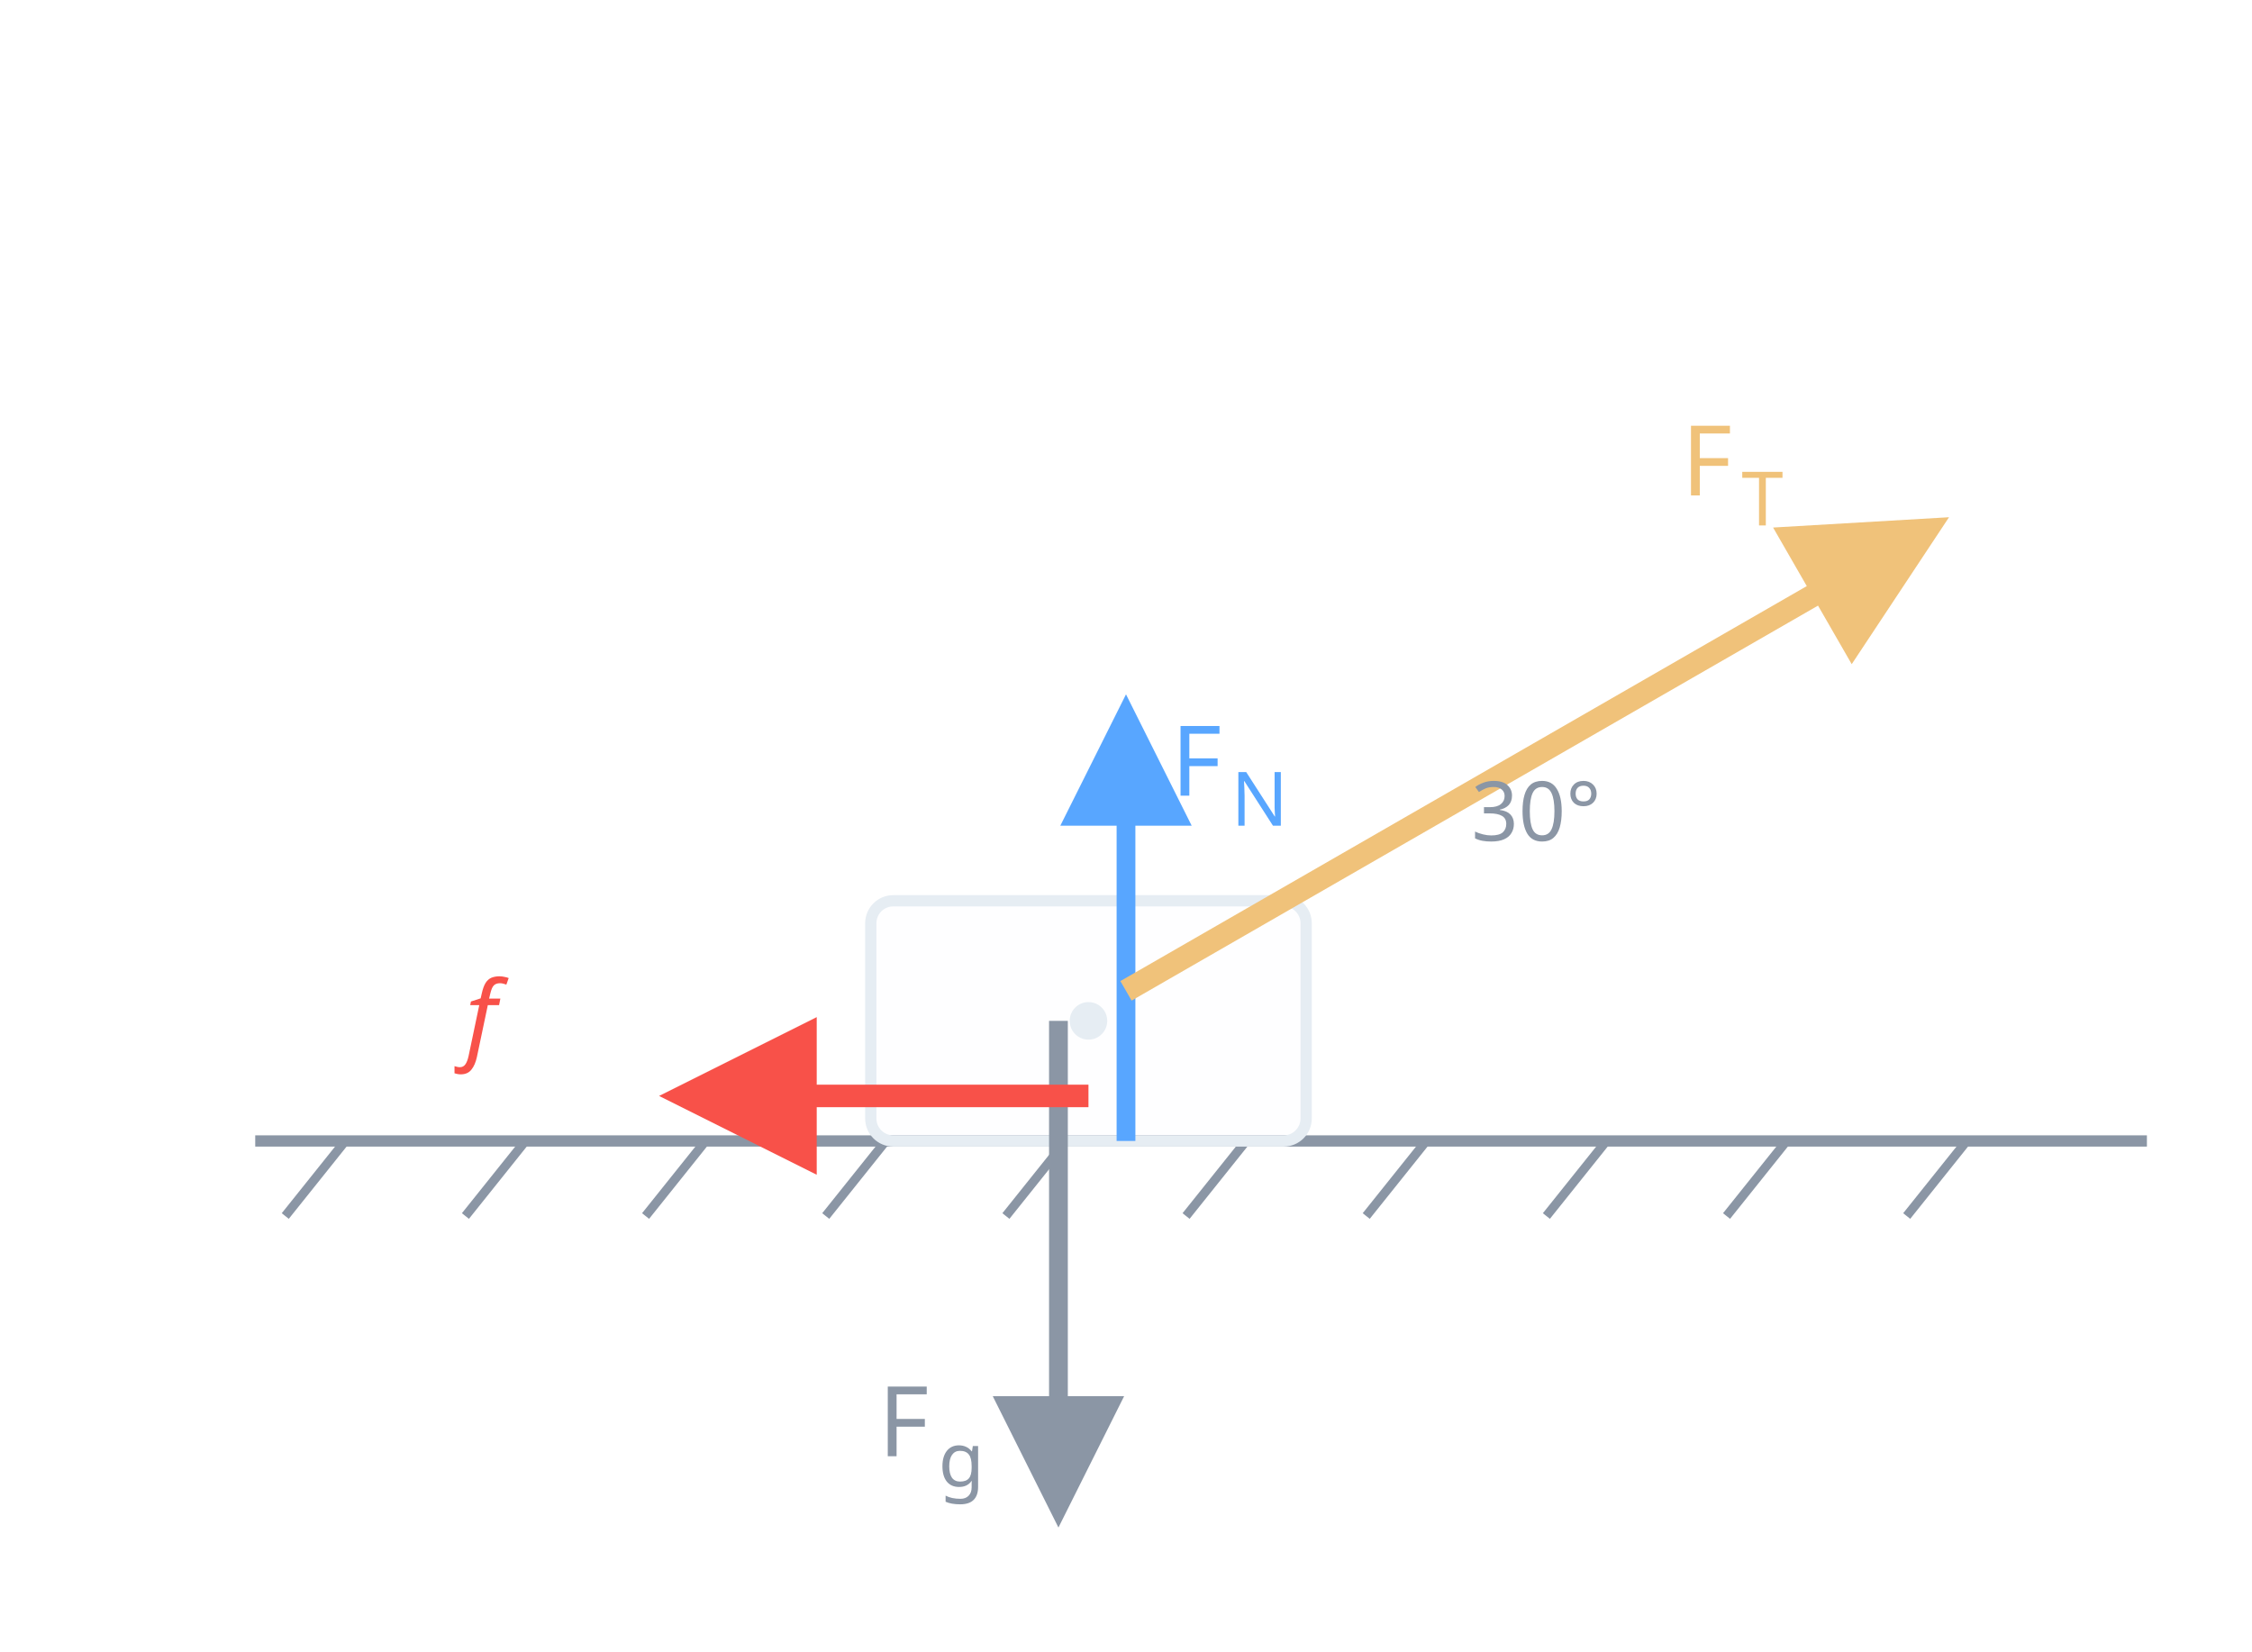
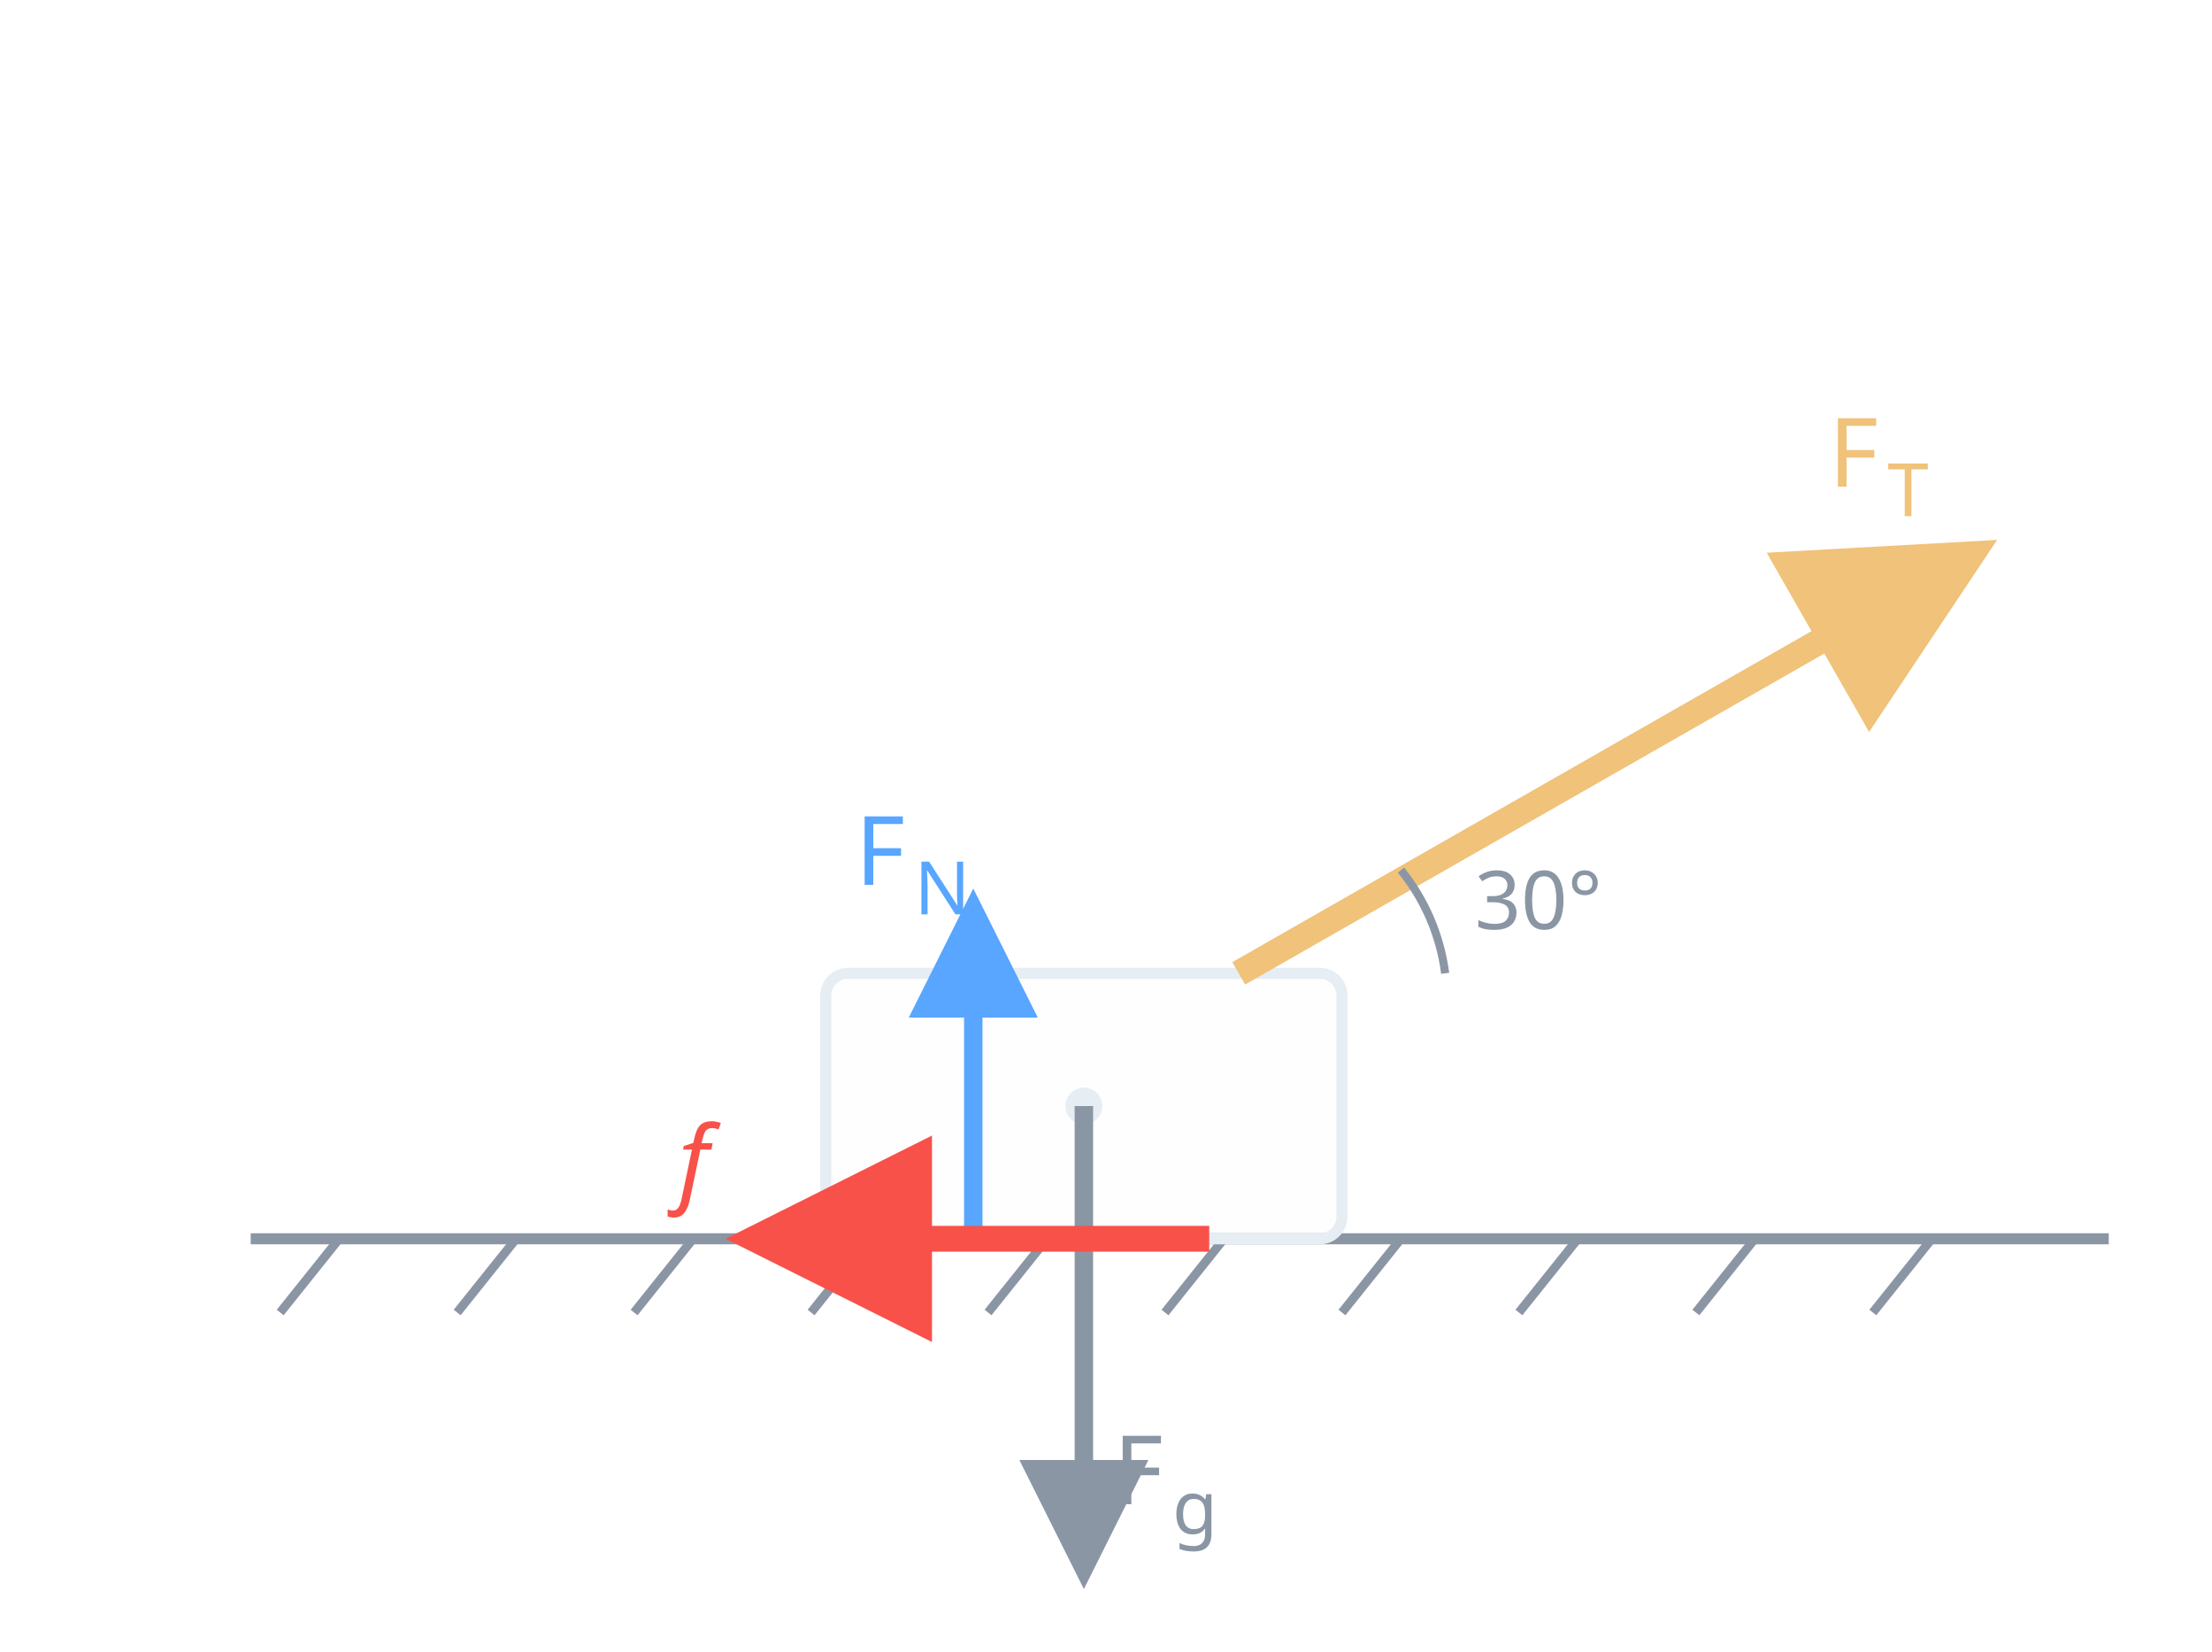
- <svg xmlns="http://www.w3.org/2000/svg" viewBox="0 0 300 220" role="img" aria-label="Free-body diagram of a crate dragged at constant speed across a rough floor by a rope at 30 degrees above horizontal. Four forces from the crate: gravity down, the normal force up (drawn shorter than gravity), tension up and to the right at 30 degrees, and kinetic friction to the left.">
+ <svg xmlns="http://www.w3.org/2000/svg" viewBox="0 0 300 224" role="img" aria-label="Free-body diagram of a crate dragged at constant speed across a rough floor by a rope pulling up and to the right at 30 degrees above horizontal. Gravity acts down from the crate's centre. The normal force acts up from the bottom surface and is drawn shorter than gravity because the rope carries part of the weight. Tension acts up and to the right at 30 degrees, starting at the top of the crate where the rope attaches. Kinetic friction acts to the left along the bottom surface.">
  <defs>
    <marker id="dc-grey" viewBox="0 0 10 10" refX="8" refY="5" markerWidth="7" markerHeight="7" orient="auto-start-reverse">
      <path d="M0 0 L10 5 L0 10 z" fill="#8b96a5" />
    </marker>
    <marker id="dc-blue" viewBox="0 0 10 10" refX="8" refY="5" markerWidth="7" markerHeight="7" orient="auto-start-reverse">
      <path d="M0 0 L10 5 L0 10 z" fill="#58a6ff" />
    </marker>
-     <marker id="dc-amber" viewBox="0 0 10 10" refX="8" refY="5" markerWidth="7" markerHeight="7" orient="auto-start-reverse">
+     <marker id="dc-amber" viewBox="0 0 10 10" refX="8" refY="5" markerWidth="8" markerHeight="8" orient="auto-start-reverse">
      <path d="M0 0 L10 5 L0 10 z" fill="#f0c27a" />
    </marker>
-     <marker id="dc-red" viewBox="0 0 10 10" refX="8" refY="5" markerWidth="7" markerHeight="7" orient="auto-start-reverse">
+     <marker id="dc-red" viewBox="0 0 10 10" refX="8" refY="5" markerWidth="8" markerHeight="8" orient="auto-start-reverse">
      <path d="M0 0 L10 5 L0 10 z" fill="#f85149" />
    </marker>
  </defs>
-   <line x1="34" y1="152" x2="286" y2="152" stroke="#8b96a5" stroke-width="1.5" />
+   <line x1="34" y1="168" x2="286" y2="168" stroke="#8b96a5" stroke-width="1.5" />
  <g stroke="#8b96a5" stroke-width="1.2">
-     <line x1="46" y1="152" x2="38" y2="162" />
-     <line x1="70" y1="152" x2="62" y2="162" />
-     <line x1="94" y1="152" x2="86" y2="162" />
-     <line x1="118" y1="152" x2="110" y2="162" />
-     <line x1="142" y1="152" x2="134" y2="162" />
-     <line x1="166" y1="152" x2="158" y2="162" />
-     <line x1="190" y1="152" x2="182" y2="162" />
-     <line x1="214" y1="152" x2="206" y2="162" />
-     <line x1="238" y1="152" x2="230" y2="162" />
-     <line x1="262" y1="152" x2="254" y2="162" />
+     <line x1="46" y1="168" x2="38" y2="178" />
+     <line x1="70" y1="168" x2="62" y2="178" />
+     <line x1="94" y1="168" x2="86" y2="178" />
+     <line x1="118" y1="168" x2="110" y2="178" />
+     <line x1="142" y1="168" x2="134" y2="178" />
+     <line x1="166" y1="168" x2="158" y2="178" />
+     <line x1="190" y1="168" x2="182" y2="178" />
+     <line x1="214" y1="168" x2="206" y2="178" />
+     <line x1="238" y1="168" x2="230" y2="178" />
+     <line x1="262" y1="168" x2="254" y2="178" />
  </g>
-   <rect x="116" y="120" width="58" height="32" rx="3" fill="#e6edf3" fill-opacity="0.05" stroke="#e6edf3" stroke-width="1.5" />
-   <circle cx="145" cy="136" r="2.5" fill="#e6edf3" />
-   <line x1="141" y1="136" x2="141" y2="200" stroke="#8b96a5" stroke-width="2.5" marker-end="url(#dc-grey)" />
-   <text x="117" y="194" font-family="system-ui, sans-serif" font-size="13" fill="#8b96a5">F</text>
-   <text x="125" y="198" font-family="system-ui, sans-serif" font-size="10" fill="#8b96a5">g</text>
-   <line x1="150" y1="152" x2="150" y2="96" stroke="#58a6ff" stroke-width="2.5" marker-end="url(#dc-blue)" />
-   <text x="156" y="106" font-family="system-ui, sans-serif" font-size="13" fill="#58a6ff">F</text>
-   <text x="164" y="110" font-family="system-ui, sans-serif" font-size="10" fill="#58a6ff">N</text>
-   <line x1="150" y1="132" x2="256" y2="71" stroke="#f0c27a" stroke-width="3" marker-end="url(#dc-amber)" />
-   <text x="224" y="66" font-family="system-ui, sans-serif" font-size="13" fill="#f0c27a">F</text>
-   <text x="232" y="70" font-family="system-ui, sans-serif" font-size="10" fill="#f0c27a">T</text>
-   <text x="196" y="112" font-family="system-ui, sans-serif" font-size="11" fill="#8b96a5">30°</text>
-   <line x1="145" y1="146" x2="92" y2="146" stroke="#f85149" stroke-width="3" marker-end="url(#dc-red)" />
-   <text x="62" y="140" font-family="system-ui, sans-serif" font-size="13" font-style="italic" fill="#f85149">f</text>
+   <rect x="112" y="132" width="70" height="36" rx="3" fill="#e6edf3" fill-opacity="0.05" stroke="#e6edf3" stroke-width="1.5" />
+   <circle cx="147" cy="150" r="2.5" fill="#e6edf3" />
+   <line x1="147" y1="150" x2="147" y2="212" stroke="#8b96a5" stroke-width="2.5" marker-end="url(#dc-grey)" />
+   <text x="151" y="204" font-family="system-ui, sans-serif" font-size="13" fill="#8b96a5">F</text>
+   <text x="159" y="208" font-family="system-ui, sans-serif" font-size="10" fill="#8b96a5">g</text>
+   <line x1="132" y1="168" x2="132" y2="124" stroke="#58a6ff" stroke-width="2.5" marker-end="url(#dc-blue)" />
+   <text x="116" y="120" font-family="system-ui, sans-serif" font-size="13" fill="#58a6ff">F</text>
+   <text x="124" y="124" font-family="system-ui, sans-serif" font-size="10" fill="#58a6ff">N</text>
+   <line x1="168" y1="132" x2="266" y2="76" stroke="#f0c27a" stroke-width="3.5" marker-end="url(#dc-amber)" />
+   <text x="248" y="66" font-family="system-ui, sans-serif" font-size="13" fill="#f0c27a">F</text>
+   <text x="256" y="70" font-family="system-ui, sans-serif" font-size="10" fill="#f0c27a">T</text>
+   <path d="M196 132 A 28 28 0 0 0 190 118" fill="none" stroke="#8b96a5" stroke-width="1.1" />
+   <text x="200" y="126" font-family="system-ui, sans-serif" font-size="11" fill="#8b96a5">30°</text>
+   <line x1="164" y1="168" x2="104" y2="168" stroke="#f85149" stroke-width="3.5" marker-end="url(#dc-red)" />
+   <text x="92" y="162" font-family="system-ui, sans-serif" font-size="13" font-style="italic" fill="#f85149">f</text>
</svg>
